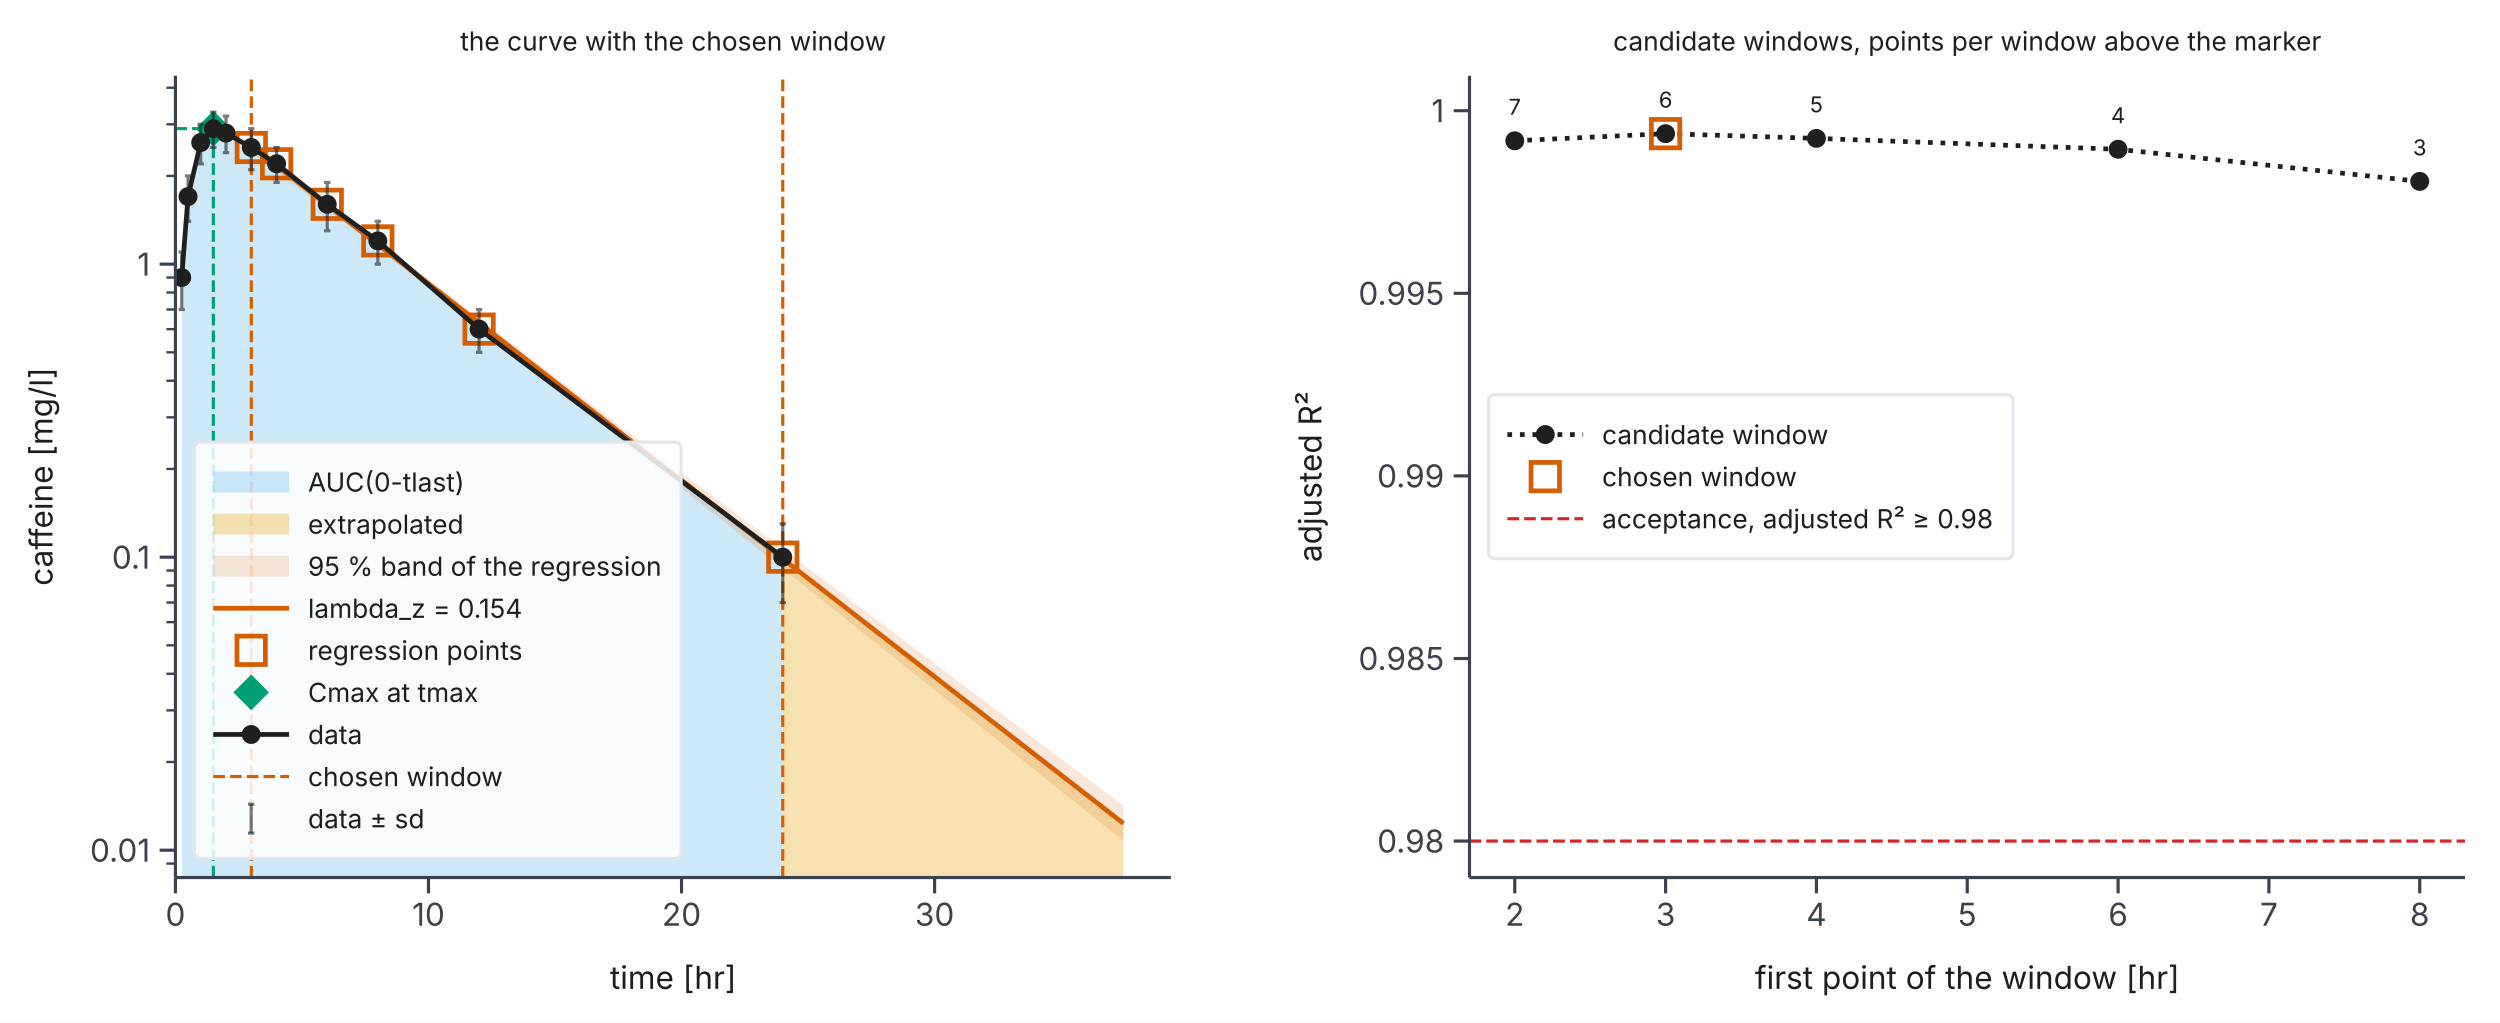
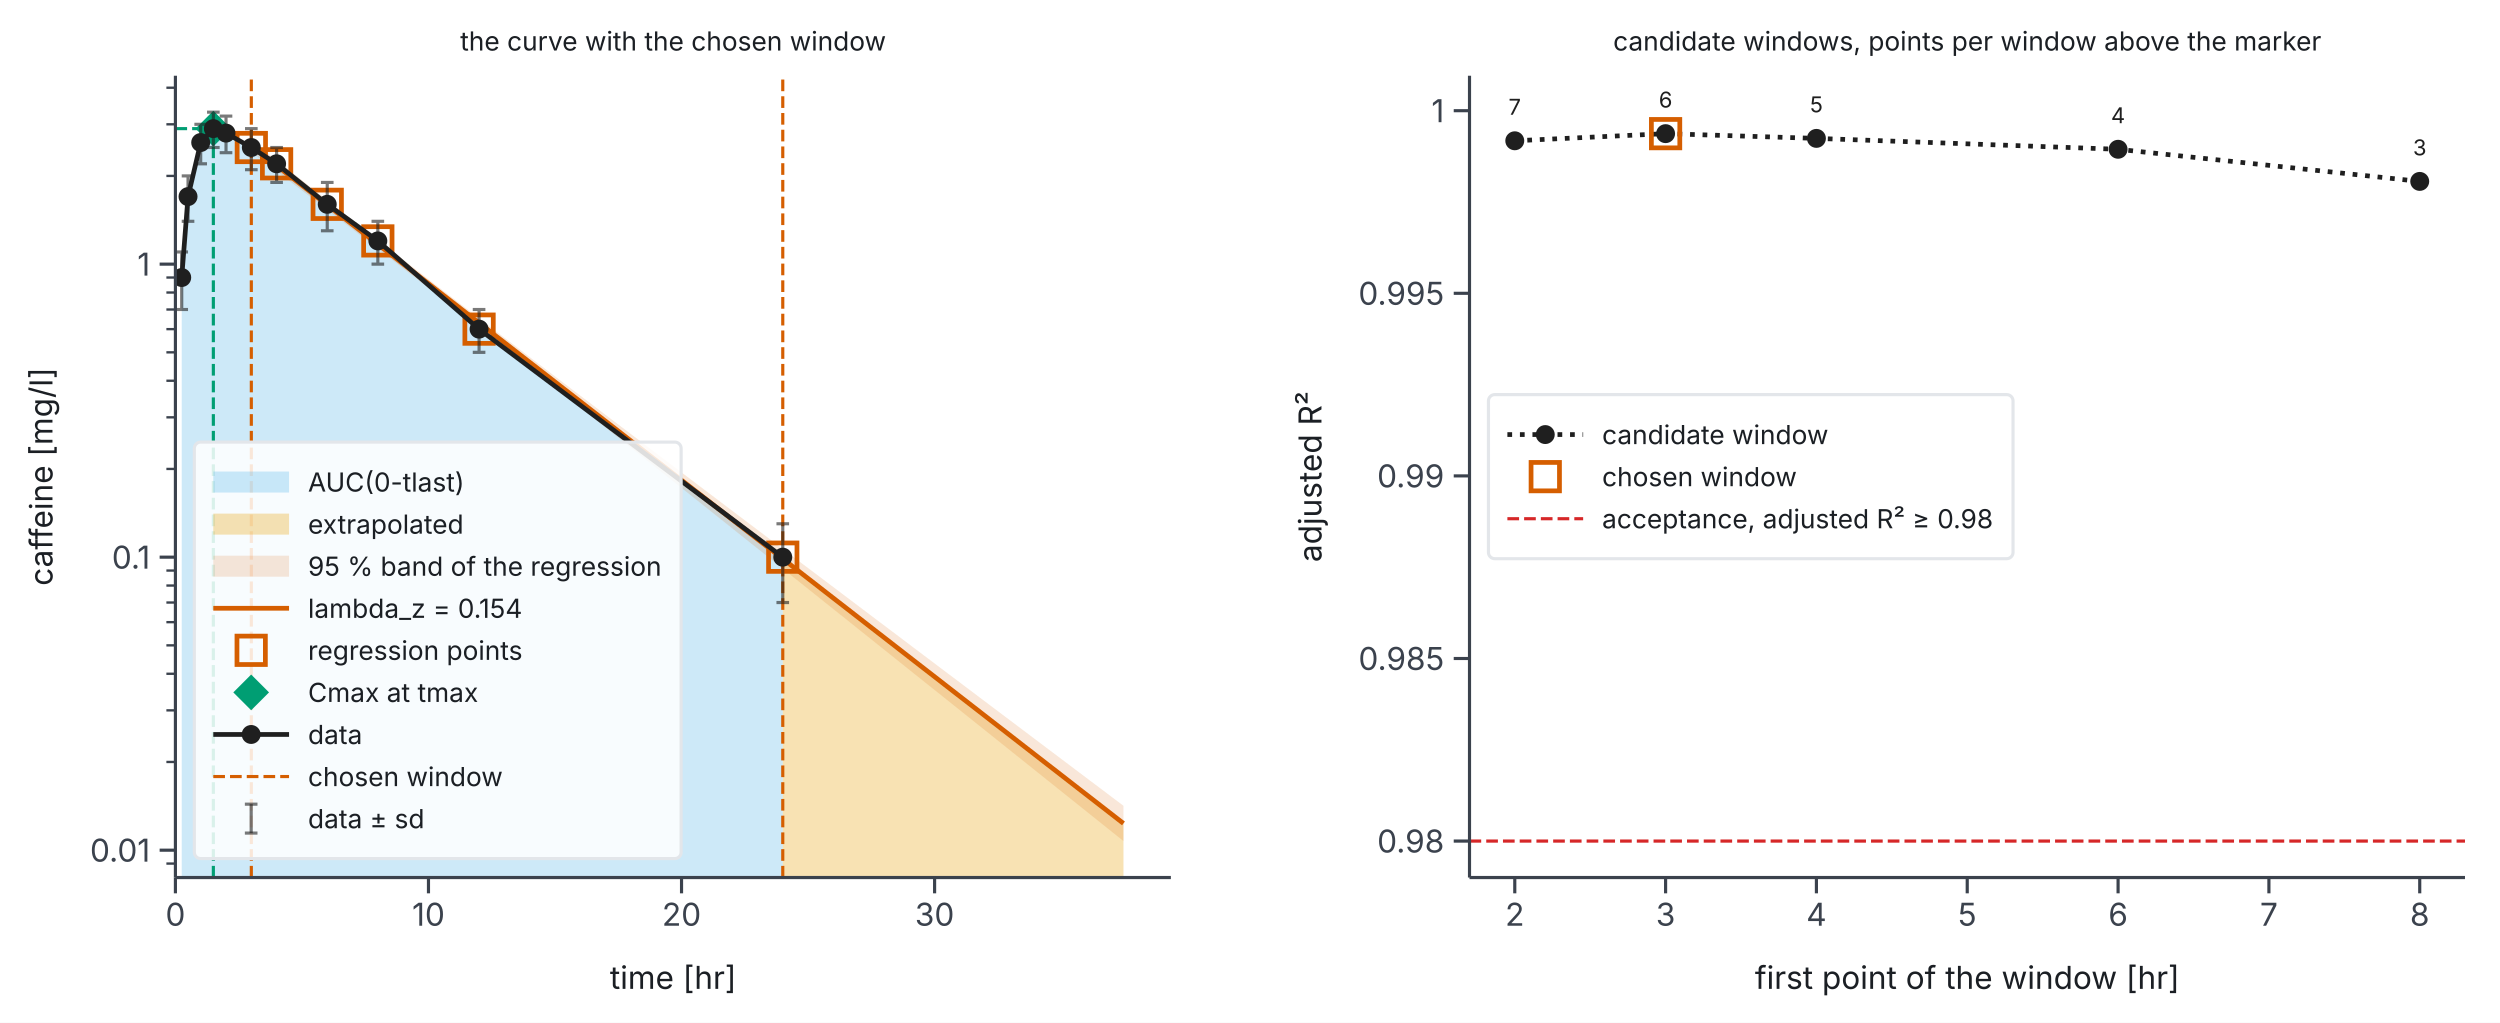
<svg xmlns="http://www.w3.org/2000/svg" width="792" height="324" viewBox="0 0 792 324" class="sbmlsim-figure" role="img" font-family="Inter, -apple-system, BlinkMacSystemFont, 'Segoe UI', Roboto, Helvetica, Arial, sans-serif">
  <defs>
-     <clipPath id="sbmlsim-9716cdf98c22-p0-clip-0">
+     <clipPath id="sbmlsim-7334666e91df-p0-clip-0">
      <rect x="47.57" y="16" width="315.37" height="254" />
    </clipPath>
-     <clipPath id="sbmlsim-9716cdf98c22-p1-clip-0">
+     <rect id="sbmlsim-7334666e91df-p0-marker-0" x="-4.5" y="-4.5" width="9" height="9" fill="none" stroke="#d55e00" stroke-width="1.5" />
+     <path id="sbmlsim-7334666e91df-p0-marker-1" d="M0 -4.95L-4.95 0L0 4.95L4.95 0Z" fill="#009e73" stroke="#009e73" stroke-width="1" />
+     <circle id="sbmlsim-7334666e91df-p0-marker-2" cx="0" cy="0" r="2.5" fill="#1f1f1f" stroke="#1f1f1f" stroke-width="1" />
+     <clipPath id="sbmlsim-7334666e91df-p1-clip-0">
      <rect x="55.52" y="16" width="315.37" height="254" />
    </clipPath>
+     <circle id="sbmlsim-7334666e91df-p1-marker-0" cx="0" cy="0" r="2.5" fill="#1f1f1f" stroke="#1f1f1f" stroke-width="1" />
+     <rect id="sbmlsim-7334666e91df-p1-marker-1" x="-4.5" y="-4.5" width="9" height="9" fill="none" stroke="#d55e00" stroke-width="1.5" />
  </defs>
  <g class="charton-background">
    <rect x="0" y="0" width="792" height="324" fill="#ffffff" />
  </g>
  <svg class="sbmlsim-plot" data-plot="p0" x="8" y="8" width="370" height="308" overflow="visible">
    <g class="charton-title">
      <text x="205.25" y="5" font-size="8.33" fill="#1b1f24" text-anchor="middle" dominant-baseline="middle">the curve with the chosen window</text>
    </g>
-     <g class="charton-plot" clip-path="url(#sbmlsim-9716cdf98c22-p0-clip-0)">
+     <g class="charton-plot" clip-path="url(#sbmlsim-7334666e91df-p0-clip-0)">
      <g class="sbmlsim-element sbmlsim-area" data-element="e0" data-legend="AUC(0-tlast)">
        <g class="charton-mark charton-mark-polygon">
          <path d="M49.57 79.92L51.57 54.28L55.58 37.15L59.59 32.75L63.6 34.17L71.62 38.73L79.63 43.89L95.67 56.73L111.7 68.32L143.77 96.27L239.98 168.51L239.98 270L143.77 270L111.7 270L95.67 270L79.63 270L71.62 270L63.6 270L59.59 270L55.58 270L51.57 270L49.57 270Z" fill="#56b4e9" opacity="0.3" />
        </g>
      </g>
      <g class="sbmlsim-element sbmlsim-area" data-element="e1" data-legend="extrapolated">
        <g class="charton-mark charton-mark-polygon">
          <path d="M239.98 168.51L242.18 170.22L244.38 171.93L246.58 173.64L248.79 175.35L250.99 177.06L253.19 178.77L255.4 180.48L257.6 182.19L259.8 183.9L262 185.61L264.21 187.33L266.41 189.04L268.61 190.75L270.81 192.46L273.02 194.17L275.22 195.88L277.42 197.59L279.63 199.3L281.83 201.01L284.03 202.72L286.23 204.43L288.44 206.15L290.64 207.86L292.84 209.57L295.05 211.28L297.25 212.99L299.45 214.7L301.65 216.41L303.86 218.12L306.06 219.83L308.26 221.54L310.47 223.25L312.67 224.96L314.87 226.68L317.07 228.39L319.28 230.1L321.48 231.81L323.68 233.52L325.89 235.23L328.09 236.94L330.29 238.65L332.49 240.36L334.7 242.07L336.9 243.78L339.1 245.5L341.31 247.21L343.51 248.92L345.71 250.63L347.91 252.34L347.91 270L345.71 270L343.51 270L341.31 270L339.1 270L336.9 270L334.7 270L332.49 270L330.29 270L328.09 270L325.89 270L323.68 270L321.48 270L319.28 270L317.07 270L314.87 270L312.67 270L310.47 270L308.26 270L306.06 270L303.86 270L301.65 270L299.45 270L297.25 270L295.05 270L292.84 270L290.64 270L288.44 270L286.23 270L284.03 270L281.83 270L279.63 270L277.42 270L275.22 270L273.02 270L270.81 270L268.61 270L266.41 270L264.21 270L262 270L259.8 270L257.6 270L255.4 270L253.19 270L250.99 270L248.79 270L246.58 270L244.38 270L242.18 270L239.98 270Z" fill="#e69f00" opacity="0.3" />
        </g>
      </g>
      <g class="sbmlsim-element sbmlsim-band" data-element="e2" data-legend="95 % band of the regression">
        <g class="charton-mark charton-mark-polygon">
          <path d="M71.62 36.4L75.11 39.17L78.61 41.94L82.11 44.71L85.61 47.48L89.1 50.24L92.6 53L96.1 55.75L99.6 58.5L103.09 61.25L106.59 63.99L110.09 66.73L113.59 69.46L117.08 72.19L120.58 74.92L124.08 77.64L127.58 80.35L131.07 83.06L134.57 85.76L138.07 88.46L141.57 91.15L145.06 93.84L148.56 96.53L152.06 99.21L155.56 101.88L159.05 104.56L162.55 107.23L166.05 109.89L169.54 112.56L173.04 115.22L176.54 117.88L180.04 120.54L183.53 123.2L187.03 125.85L190.53 128.5L194.03 131.15L197.52 133.8L201.02 136.45L204.52 139.1L208.02 141.75L211.51 144.39L215.01 147.04L218.51 149.68L222.01 152.33L225.5 154.97L229 157.61L232.5 160.25L236 162.89L239.49 165.54L242.99 168.18L246.49 170.82L249.99 173.46L253.48 176.09L256.98 178.73L260.48 181.37L263.98 184.01L267.47 186.65L270.97 189.29L274.47 191.92L277.97 194.56L281.46 197.2L284.96 199.83L288.46 202.47L291.95 205.11L295.45 207.74L298.95 210.38L302.45 213.02L305.94 215.65L309.44 218.29L312.94 220.92L316.44 223.56L319.93 226.19L323.43 228.83L326.93 231.46L330.43 234.1L333.92 236.73L337.42 239.37L340.92 242L344.42 244.64L347.91 247.27L347.91 258.45L344.42 255.66L340.92 252.86L337.42 250.06L333.92 247.26L330.43 244.46L326.93 241.67L323.43 238.87L319.93 236.07L316.44 233.27L312.94 230.48L309.44 227.68L305.94 224.88L302.45 222.08L298.95 219.29L295.45 216.49L291.95 213.69L288.46 210.9L284.96 208.1L281.46 205.31L277.97 202.51L274.47 199.71L270.97 196.92L267.47 194.12L263.98 191.33L260.48 188.53L256.98 185.74L253.48 182.95L249.99 180.15L246.49 177.36L242.99 174.57L239.49 171.77L236 168.98L232.5 166.19L229 163.4L225.5 160.61L222.01 157.82L218.51 155.03L215.01 152.24L211.51 149.45L208.02 146.67L204.52 143.88L201.02 141.1L197.52 138.31L194.03 135.53L190.53 132.75L187.03 129.97L183.53 127.19L180.04 124.41L176.54 121.64L173.04 118.87L169.54 116.09L166.05 113.33L162.55 110.56L159.05 107.8L155.56 105.04L152.06 102.28L148.56 99.53L145.06 96.78L141.57 94.04L138.07 91.3L134.57 88.57L131.07 85.84L127.58 83.11L124.08 80.39L120.58 77.68L117.08 74.97L113.59 72.26L110.09 69.57L106.59 66.87L103.09 64.18L99.6 61.5L96.1 58.81L92.6 56.14L89.1 53.46L85.61 50.79L82.11 48.12L78.61 45.46L75.11 42.8L71.62 40.13Z" fill="#d55e00" opacity="0.15" />
        </g>
      </g>
      <g class="sbmlsim-element sbmlsim-curve" data-element="e3" />
      <g class="sbmlsim-element sbmlsim-curve" data-element="e4" data-legend="lambda_z = 0.154">
        <g class="charton-mark charton-mark-path">
          <path d="M71.62 38.27L75.11 40.98L78.61 43.7L82.11 46.42L85.61 49.13L89.1 51.85L92.6 54.57L96.1 57.28L99.6 60L103.09 62.72L106.59 65.43L110.09 68.15L113.59 70.86L117.08 73.58L120.58 76.3L124.08 79.01L127.58 81.73L131.07 84.45L134.57 87.16L138.07 89.88L141.57 92.6L145.06 95.31L148.56 98.03L152.06 100.74L155.56 103.46L159.05 106.18L162.55 108.89L166.05 111.61L169.54 114.33L173.04 117.04L176.54 119.76L180.04 122.48L183.53 125.19L187.03 127.91L190.53 130.63L194.03 133.34L197.52 136.06L201.02 138.77L204.52 141.49L208.02 144.21L211.51 146.92L215.01 149.64L218.51 152.36L222.01 155.07L225.5 157.79L229 160.51L232.5 163.22L236 165.94L239.49 168.65L242.99 171.37L246.49 174.09L249.99 176.8L253.48 179.52L256.98 182.24L260.48 184.95L263.98 187.67L267.47 190.39L270.97 193.1L274.47 195.82L277.97 198.54L281.46 201.25L284.96 203.97L288.46 206.68L291.95 209.4L295.45 212.12L298.95 214.83L302.45 217.55L305.94 220.27L309.44 222.98L312.94 225.7L316.44 228.42L319.93 231.13L323.43 233.85L326.93 236.56L330.43 239.28L333.92 242L337.42 244.71L340.92 247.43L344.42 250.15L347.91 252.86" fill="none" stroke="#d55e00" stroke-width="1.5" stroke-linejoin="round" />
        </g>
      </g>
      <g class="sbmlsim-element sbmlsim-curve" data-element="e5" data-legend="regression points">
        <g class="charton-mark charton-mark-point">
-           <rect x="67.12" y="34.23" width="9" height="9" fill="none" stroke="#d55e00" stroke-width="1.5" />
-           <rect x="75.13" y="39.39" width="9" height="9" fill="none" stroke="#d55e00" stroke-width="1.5" />
-           <rect x="91.17" y="52.23" width="9" height="9" fill="none" stroke="#d55e00" stroke-width="1.5" />
-           <rect x="107.2" y="63.82" width="9" height="9" fill="none" stroke="#d55e00" stroke-width="1.5" />
-           <rect x="139.27" y="91.77" width="9" height="9" fill="none" stroke="#d55e00" stroke-width="1.5" />
-           <rect x="235.48" y="164.01" width="9" height="9" fill="none" stroke="#d55e00" stroke-width="1.5" />
+           <use href="#sbmlsim-7334666e91df-p0-marker-0" x="71.62" y="38.73" />
+           <use href="#sbmlsim-7334666e91df-p0-marker-0" x="79.63" y="43.89" />
+           <use href="#sbmlsim-7334666e91df-p0-marker-0" x="95.67" y="56.73" />
+           <use href="#sbmlsim-7334666e91df-p0-marker-0" x="111.7" y="68.32" />
+           <use href="#sbmlsim-7334666e91df-p0-marker-0" x="143.77" y="96.27" />
+           <use href="#sbmlsim-7334666e91df-p0-marker-0" x="239.98" y="168.51" />
        </g>
      </g>
      <g class="sbmlsim-element sbmlsim-rule" data-element="e6" data-legend="chosen window">
        <g class="charton-mark charton-mark-path">
          <path d="M71.62 270L71.62 16" fill="none" stroke="#d55e00" stroke-width="1" stroke-dasharray="3.7 1.6" stroke-linejoin="round" />
        </g>
      </g>
      <g class="sbmlsim-element sbmlsim-rule" data-element="e7" data-legend="chosen window">
        <g class="charton-mark charton-mark-path">
          <path d="M239.98 270L239.98 16" fill="none" stroke="#d55e00" stroke-width="1" stroke-dasharray="3.7 1.6" stroke-linejoin="round" />
        </g>
      </g>
      <g class="sbmlsim-element sbmlsim-curve" data-element="e8">
        <g class="charton-mark charton-mark-path">
          <path d="M47.57 32.75L59.59 32.75" fill="none" stroke="#009e73" stroke-width="1" stroke-dasharray="3.7 1.6" stroke-linejoin="round" />
        </g>
      </g>
      <g class="sbmlsim-element sbmlsim-curve" data-element="e9">
        <g class="charton-mark charton-mark-path">
          <path d="M59.59 270L59.59 32.75" fill="none" stroke="#009e73" stroke-width="1" stroke-dasharray="3.7 1.6" stroke-linejoin="round" />
        </g>
      </g>
      <g class="sbmlsim-element sbmlsim-curve" data-element="e10" data-legend="Cmax at tmax">
        <g class="charton-mark charton-mark-point">
-           <path d="M59.59 27.8L54.64 32.75L59.59 37.7L64.54 32.75Z" fill="#009e73" stroke="#009e73" stroke-width="1" />
+           <use href="#sbmlsim-7334666e91df-p0-marker-1" x="59.59" y="32.75" />
        </g>
      </g>
      <g class="sbmlsim-element sbmlsim-curve" data-element="e11" data-legend="data ± sd">
        <g class="charton-mark charton-mark-path">
-           <path d="M49.57 90.05L49.57 71.83M48.57 90.05L50.57 90.05M48.57 71.83L50.57 71.83M51.57 62.11L51.57 47.73M50.57 62.11L52.57 62.11M50.57 47.73L52.57 47.73M55.58 43.89L55.58 31.38M54.58 43.89L56.58 43.89M54.58 31.38L56.58 31.38M59.59 38.73L59.59 27.54M58.59 38.73L60.59 38.73M58.59 27.54L60.59 27.54M63.6 40.38L63.6 28.78M62.6 40.38L64.6 40.38M62.6 28.78L64.6 28.78M71.62 45.76L71.62 32.75M70.62 45.76L72.62 45.76M70.62 32.75L72.62 32.75M79.63 49.8L79.63 38.73M78.63 49.8L80.63 49.8M78.63 38.73L80.63 38.73M95.67 65.1L95.67 49.8M94.67 65.1L96.67 65.1M94.67 49.8L96.67 49.8M111.7 75.68L111.7 62.11M110.7 75.68L112.7 75.68M110.7 62.11L112.7 62.11M143.77 103.62L143.77 90.05M142.77 103.62L144.77 103.62M142.77 90.05L144.77 90.05M239.98 182.88L239.98 157.93M238.98 182.88L240.98 182.88M238.98 157.93L240.98 157.93" fill="none" stroke="#1f1f1f" stroke-width="1" stroke-linejoin="round" opacity="0.6" />
+           <path d="M49.57 90.05L49.57 71.83M47.57 90.05L51.57 90.05M47.57 71.83L51.57 71.83M51.57 62.11L51.57 47.73M49.57 62.11L53.57 62.11M49.57 47.73L53.57 47.73M55.58 43.89L55.58 31.38M53.58 43.89L57.58 43.89M53.58 31.38L57.58 31.38M59.59 38.73L59.59 27.54M57.59 38.73L61.59 38.73M57.59 27.54L61.59 27.54M63.6 40.38L63.6 28.78M61.6 40.38L65.6 40.38M61.6 28.78L65.6 28.78M71.62 45.76L71.62 32.75M69.62 45.76L73.62 45.76M69.62 32.75L73.62 32.75M79.63 49.8L79.63 38.73M77.63 49.8L81.63 49.8M77.63 38.73L81.63 38.73M95.67 65.1L95.67 49.8M93.67 65.1L97.67 65.1M93.67 49.8L97.67 49.8M111.7 75.68L111.7 62.11M109.7 75.68L113.7 75.68M109.7 62.11L113.7 62.11M143.77 103.62L143.77 90.05M141.77 103.62L145.77 103.62M141.77 90.05L145.77 90.05M239.98 182.88L239.98 157.93M237.98 182.88L241.98 182.88M237.98 157.93L241.98 157.93" fill="none" stroke="#1f1f1f" stroke-width="1" stroke-linejoin="round" opacity="0.6" />
        </g>
      </g>
      <g class="sbmlsim-element sbmlsim-curve" data-element="e12" data-legend="data">
        <g class="charton-mark charton-mark-path">
          <path d="M49.57 79.92L51.57 54.28L55.58 37.15L59.59 32.75L63.6 34.17L71.62 38.73L79.63 43.89L95.67 56.73L111.7 68.32L143.77 96.27L239.98 168.51" fill="none" stroke="#1f1f1f" stroke-width="1.5" stroke-linejoin="round" />
        </g>
        <g class="charton-mark charton-mark-point">
-           <circle cx="49.57" cy="79.92" r="2.5" fill="#1f1f1f" stroke="#1f1f1f" stroke-width="1" />
-           <circle cx="51.57" cy="54.28" r="2.5" fill="#1f1f1f" stroke="#1f1f1f" stroke-width="1" />
-           <circle cx="55.58" cy="37.15" r="2.5" fill="#1f1f1f" stroke="#1f1f1f" stroke-width="1" />
-           <circle cx="59.59" cy="32.75" r="2.5" fill="#1f1f1f" stroke="#1f1f1f" stroke-width="1" />
-           <circle cx="63.6" cy="34.17" r="2.5" fill="#1f1f1f" stroke="#1f1f1f" stroke-width="1" />
-           <circle cx="71.62" cy="38.73" r="2.5" fill="#1f1f1f" stroke="#1f1f1f" stroke-width="1" />
-           <circle cx="79.63" cy="43.89" r="2.5" fill="#1f1f1f" stroke="#1f1f1f" stroke-width="1" />
-           <circle cx="95.67" cy="56.73" r="2.5" fill="#1f1f1f" stroke="#1f1f1f" stroke-width="1" />
-           <circle cx="111.7" cy="68.32" r="2.5" fill="#1f1f1f" stroke="#1f1f1f" stroke-width="1" />
-           <circle cx="143.77" cy="96.27" r="2.5" fill="#1f1f1f" stroke="#1f1f1f" stroke-width="1" />
-           <circle cx="239.98" cy="168.51" r="2.5" fill="#1f1f1f" stroke="#1f1f1f" stroke-width="1" />
+           <use href="#sbmlsim-7334666e91df-p0-marker-2" x="49.57" y="79.92" />
+           <use href="#sbmlsim-7334666e91df-p0-marker-2" x="51.57" y="54.28" />
+           <use href="#sbmlsim-7334666e91df-p0-marker-2" x="55.58" y="37.15" />
+           <use href="#sbmlsim-7334666e91df-p0-marker-2" x="59.59" y="32.75" />
+           <use href="#sbmlsim-7334666e91df-p0-marker-2" x="63.6" y="34.17" />
+           <use href="#sbmlsim-7334666e91df-p0-marker-2" x="71.62" y="38.73" />
+           <use href="#sbmlsim-7334666e91df-p0-marker-2" x="79.63" y="43.89" />
+           <use href="#sbmlsim-7334666e91df-p0-marker-2" x="95.67" y="56.73" />
+           <use href="#sbmlsim-7334666e91df-p0-marker-2" x="111.7" y="68.32" />
+           <use href="#sbmlsim-7334666e91df-p0-marker-2" x="143.77" y="96.27" />
+           <use href="#sbmlsim-7334666e91df-p0-marker-2" x="239.98" y="168.51" />
        </g>
      </g>
    </g>
    <g class="charton-axis charton-axis-x" data-axis="x">
      <g class="charton-axis-line">
        <path d="M47.57 270L362.93 270" fill="none" stroke="#3b424d" stroke-width="1" stroke-linejoin="round" />
      </g>
      <g class="charton-tick">
        <path d="M47.57 270L47.57 275" fill="none" stroke="#3b424d" stroke-width="1" stroke-linejoin="round" />
        <path d="M127.74 270L127.74 275" fill="none" stroke="#3b424d" stroke-width="1" stroke-linejoin="round" />
        <path d="M207.91 270L207.91 275" fill="none" stroke="#3b424d" stroke-width="1" stroke-linejoin="round" />
        <path d="M288.08 270L288.08 275" fill="none" stroke="#3b424d" stroke-width="1" stroke-linejoin="round" />
      </g>
      <g class="charton-tick-label">
        <text x="47.57" y="278" font-size="10" fill="#3b424d" text-anchor="middle" dominant-baseline="hanging">0</text>
        <text x="127.74" y="278" font-size="10" fill="#3b424d" text-anchor="middle" dominant-baseline="hanging">10</text>
        <text x="207.91" y="278" font-size="10" fill="#3b424d" text-anchor="middle" dominant-baseline="hanging">20</text>
        <text x="288.08" y="278" font-size="10" fill="#3b424d" text-anchor="middle" dominant-baseline="hanging">30</text>
      </g>
      <g class="charton-axis-title">
        <text x="205.25" y="298" font-size="10" fill="#1b1f24" text-anchor="middle" dominant-baseline="hanging">time [hr]</text>
      </g>
    </g>
    <g class="charton-axis charton-axis-y" data-axis="y">
      <g class="charton-axis-line">
        <path d="M47.57 16L47.57 270" fill="none" stroke="#3b424d" stroke-width="1" stroke-linejoin="round" />
      </g>
      <g class="charton-tick-label">
        <text x="39.57" y="261.34" font-size="10" fill="#3b424d" text-anchor="end" dominant-baseline="central">0.01</text>
        <text x="39.57" y="168.51" font-size="10" fill="#3b424d" text-anchor="end" dominant-baseline="central">0.1</text>
        <text x="39.57" y="75.68" font-size="10" fill="#3b424d" text-anchor="end" dominant-baseline="central">1</text>
      </g>
      <g class="charton-tick sbmlsim-ticks" stroke="#3b424d">
        <path d="M47.57 261.34H42.57M47.57 168.51H42.57M47.57 75.68H42.57" stroke-width="1" />
        <path d="M47.57 265.58H44.71M47.57 233.39H44.71M47.57 217.04H44.71M47.57 205.45H44.71M47.57 196.45H44.71M47.57 189.1H44.71M47.57 182.88H44.71M47.57 177.5H44.71M47.57 172.75H44.71M47.57 140.56H44.71M47.57 124.21H44.71M47.57 112.62H44.71M47.57 103.62H44.71M47.57 96.27H44.71M47.57 90.05H44.71M47.57 84.67H44.71M47.57 79.92H44.71M47.57 47.73H44.71M47.57 31.38H44.71M47.57 19.79H44.71" stroke-width="0.75" />
      </g>
      <g class="charton-axis-title">
        <text x="5" y="143" font-size="10" fill="#1b1f24" text-anchor="middle" dominant-baseline="middle" transform="rotate(-90 5 143)">caffeine [mg/l]</text>
      </g>
    </g>
  </svg>
  <svg class="sbmlsim-plot" data-plot="p1" x="410.02" y="8" width="374" height="308" overflow="visible">
    <g class="charton-title">
      <text x="213.2" y="5" font-size="8.33" fill="#1b1f24" text-anchor="middle" dominant-baseline="middle">candidate windows, points per window above the marker</text>
    </g>
-     <g class="charton-plot" clip-path="url(#sbmlsim-9716cdf98c22-p1-clip-0)">
+     <g class="charton-plot" clip-path="url(#sbmlsim-7334666e91df-p1-clip-0)">
      <g class="sbmlsim-element sbmlsim-curve" data-element="e13" data-legend="candidate window">
        <g class="charton-mark charton-mark-path">
          <path d="M69.86 36.6L117.64 34.34L165.42 35.84L260.99 39.29L356.55 49.47" fill="none" stroke="#1f1f1f" stroke-width="1.5" stroke-dasharray="1.5 2.47" stroke-linejoin="round" />
        </g>
        <g class="charton-mark charton-mark-point">
-           <circle cx="69.86" cy="36.6" r="2.5" fill="#1f1f1f" stroke="#1f1f1f" stroke-width="1" />
-           <circle cx="117.64" cy="34.34" r="2.5" fill="#1f1f1f" stroke="#1f1f1f" stroke-width="1" />
-           <circle cx="165.42" cy="35.84" r="2.5" fill="#1f1f1f" stroke="#1f1f1f" stroke-width="1" />
-           <circle cx="260.99" cy="39.29" r="2.5" fill="#1f1f1f" stroke="#1f1f1f" stroke-width="1" />
-           <circle cx="356.55" cy="49.47" r="2.5" fill="#1f1f1f" stroke="#1f1f1f" stroke-width="1" />
+           <use href="#sbmlsim-7334666e91df-p1-marker-0" x="69.86" y="36.6" />
+           <use href="#sbmlsim-7334666e91df-p1-marker-0" x="117.64" y="34.34" />
+           <use href="#sbmlsim-7334666e91df-p1-marker-0" x="165.42" y="35.84" />
+           <use href="#sbmlsim-7334666e91df-p1-marker-0" x="260.99" y="39.29" />
+           <use href="#sbmlsim-7334666e91df-p1-marker-0" x="356.55" y="49.47" />
        </g>
      </g>
      <g class="sbmlsim-element sbmlsim-curve" data-element="e14" data-legend="chosen window">
        <g class="charton-mark charton-mark-point">
-           <rect x="113.14" y="29.84" width="9" height="9" fill="none" stroke="#d55e00" stroke-width="1.5" />
+           <use href="#sbmlsim-7334666e91df-p1-marker-1" x="117.64" y="34.34" />
        </g>
      </g>
      <g class="sbmlsim-element sbmlsim-rule" data-element="e15" data-legend="acceptance, adjusted R² ≥ 0.98">
        <g class="charton-mark charton-mark-path">
          <path d="M55.52 258.45L370.89 258.45" fill="none" stroke="#d62728" stroke-width="1" stroke-dasharray="3.7 1.6" stroke-linejoin="round" />
        </g>
      </g>
      <g class="sbmlsim-element sbmlsim-text" data-element="e16" />
      <g class="sbmlsim-element sbmlsim-text" data-element="e17" />
      <g class="sbmlsim-element sbmlsim-text" data-element="e18" />
      <g class="sbmlsim-element sbmlsim-text" data-element="e19" />
      <g class="sbmlsim-element sbmlsim-text" data-element="e20" />
    </g>
    <g class="sbmlsim-element sbmlsim-text sbmlsim-unclipped" data-element="e16">
      <g transform="translate(55.52 16)">
        <g transform="translate(12.37 7.08)">
          <text x="1.96" y="5.27" font-size="6.94" fill="#1f1f1f" text-anchor="middle">7</text>
        </g>
      </g>
    </g>
    <g class="sbmlsim-element sbmlsim-text sbmlsim-unclipped" data-element="e17">
      <g transform="translate(55.52 16)">
        <g transform="translate(59.97 4.81)">
          <text x="2.15" y="5.27" font-size="6.94" fill="#1f1f1f" text-anchor="middle">6</text>
        </g>
      </g>
    </g>
    <g class="sbmlsim-element sbmlsim-text sbmlsim-unclipped" data-element="e18">
      <g transform="translate(55.52 16)">
        <g transform="translate(107.84 6.32)">
          <text x="2.06" y="5.27" font-size="6.94" fill="#1f1f1f" text-anchor="middle">5</text>
        </g>
      </g>
    </g>
    <g class="sbmlsim-element sbmlsim-text sbmlsim-unclipped" data-element="e19">
      <g transform="translate(55.52 16)">
        <g transform="translate(203.22 9.77)">
          <text x="2.24" y="5.27" font-size="6.94" fill="#1f1f1f" text-anchor="middle">4</text>
        </g>
      </g>
    </g>
    <g class="sbmlsim-element sbmlsim-text sbmlsim-unclipped" data-element="e20">
      <g transform="translate(55.52 16)">
        <g transform="translate(298.89 19.95)">
          <text x="2.14" y="5.27" font-size="6.94" fill="#1f1f1f" text-anchor="middle">3</text>
        </g>
      </g>
    </g>
    <g class="charton-axis charton-axis-x" data-axis="x">
      <g class="charton-axis-line">
        <path d="M55.52 270L370.89 270" fill="none" stroke="#3b424d" stroke-width="1" stroke-linejoin="round" />
      </g>
      <g class="charton-tick">
        <path d="M69.86 270L69.86 275" fill="none" stroke="#3b424d" stroke-width="1" stroke-linejoin="round" />
        <path d="M117.64 270L117.64 275" fill="none" stroke="#3b424d" stroke-width="1" stroke-linejoin="round" />
        <path d="M165.42 270L165.42 275" fill="none" stroke="#3b424d" stroke-width="1" stroke-linejoin="round" />
        <path d="M213.2 270L213.2 275" fill="none" stroke="#3b424d" stroke-width="1" stroke-linejoin="round" />
        <path d="M260.99 270L260.99 275" fill="none" stroke="#3b424d" stroke-width="1" stroke-linejoin="round" />
        <path d="M308.77 270L308.77 275" fill="none" stroke="#3b424d" stroke-width="1" stroke-linejoin="round" />
        <path d="M356.55 270L356.55 275" fill="none" stroke="#3b424d" stroke-width="1" stroke-linejoin="round" />
      </g>
      <g class="charton-tick-label">
        <text x="69.86" y="278" font-size="10" fill="#3b424d" text-anchor="middle" dominant-baseline="hanging">2</text>
        <text x="117.64" y="278" font-size="10" fill="#3b424d" text-anchor="middle" dominant-baseline="hanging">3</text>
        <text x="165.42" y="278" font-size="10" fill="#3b424d" text-anchor="middle" dominant-baseline="hanging">4</text>
        <text x="213.2" y="278" font-size="10" fill="#3b424d" text-anchor="middle" dominant-baseline="hanging">5</text>
        <text x="260.99" y="278" font-size="10" fill="#3b424d" text-anchor="middle" dominant-baseline="hanging">6</text>
        <text x="308.77" y="278" font-size="10" fill="#3b424d" text-anchor="middle" dominant-baseline="hanging">7</text>
        <text x="356.55" y="278" font-size="10" fill="#3b424d" text-anchor="middle" dominant-baseline="hanging">8</text>
      </g>
      <g class="charton-axis-title">
        <text x="213.2" y="298" font-size="10" fill="#1b1f24" text-anchor="middle" dominant-baseline="hanging">first point of the window [hr]</text>
      </g>
    </g>
    <g class="charton-axis charton-axis-y" data-axis="y">
      <g class="charton-axis-line">
        <path d="M55.52 16L55.52 270" fill="none" stroke="#3b424d" stroke-width="1" stroke-linejoin="round" />
      </g>
      <g class="charton-tick">
        <path d="M55.52 258.45L50.52 258.45" fill="none" stroke="#3b424d" stroke-width="1" stroke-linejoin="round" />
        <path d="M55.52 200.61L50.52 200.61" fill="none" stroke="#3b424d" stroke-width="1" stroke-linejoin="round" />
        <path d="M55.52 142.76L50.52 142.76" fill="none" stroke="#3b424d" stroke-width="1" stroke-linejoin="round" />
        <path d="M55.52 84.92L50.52 84.92" fill="none" stroke="#3b424d" stroke-width="1" stroke-linejoin="round" />
        <path d="M55.52 27.07L50.52 27.07" fill="none" stroke="#3b424d" stroke-width="1" stroke-linejoin="round" />
      </g>
      <g class="charton-tick-label">
        <text x="47.52" y="258.45" font-size="10" fill="#3b424d" text-anchor="end" dominant-baseline="central">0.98</text>
        <text x="47.52" y="200.61" font-size="10" fill="#3b424d" text-anchor="end" dominant-baseline="central">0.985</text>
        <text x="47.52" y="142.76" font-size="10" fill="#3b424d" text-anchor="end" dominant-baseline="central">0.99</text>
        <text x="47.52" y="84.92" font-size="10" fill="#3b424d" text-anchor="end" dominant-baseline="central">0.995</text>
        <text x="47.52" y="27.07" font-size="10" fill="#3b424d" text-anchor="end" dominant-baseline="central">1</text>
      </g>
      <g class="charton-axis-title">
        <text x="5" y="143" font-size="10" fill="#1b1f24" text-anchor="middle" dominant-baseline="middle" transform="rotate(-90 5 143)">adjusted R²</text>
      </g>
    </g>
  </svg>
  <g class="sbmlsim-legend" data-plot="p0">
    <rect class="sbmlsim-legend-frame" x="61.57" y="140.05" width="154.21" height="131.95" rx="2" fill="#ffffff" fill-opacity="0.85" stroke="#e3e6ea" stroke-width="1" />
    <g class="sbmlsim-legend-entry" data-legend="AUC(0-tlast)">
      <g class="sbmlsim-legend-swatch" transform="translate(67.57 152.71)">
        <rect x="0" y="-3.33" width="24" height="6.66" fill="#56b4e9" fill-opacity="0.3" />
      </g>
      <text class="sbmlsim-legend-label" x="97.57" y="152.71" font-size="8.33" fill="#1b1f24" dominant-baseline="central">AUC(0-tlast)</text>
    </g>
    <g class="sbmlsim-legend-entry" data-legend="extrapolated">
      <g class="sbmlsim-legend-swatch" transform="translate(67.57 166.04)">
        <rect x="0" y="-3.33" width="24" height="6.66" fill="#e69f00" fill-opacity="0.3" />
      </g>
      <text class="sbmlsim-legend-label" x="97.57" y="166.04" font-size="8.33" fill="#1b1f24" dominant-baseline="central">extrapolated</text>
    </g>
    <g class="sbmlsim-legend-entry" data-legend="95 % band of the regression">
      <g class="sbmlsim-legend-swatch" transform="translate(67.57 179.37)">
        <rect x="0" y="-3.33" width="24" height="6.66" fill="#d55e00" fill-opacity="0.15" />
      </g>
      <text class="sbmlsim-legend-label" x="97.57" y="179.37" font-size="8.33" fill="#1b1f24" dominant-baseline="central">95 % band of the regression</text>
    </g>
    <g class="sbmlsim-legend-entry" data-legend="lambda_z = 0.154">
      <g class="sbmlsim-legend-swatch" transform="translate(67.57 192.7)">
        <path d="M0 0L24 0" fill="none" stroke="#d55e00" stroke-width="1.5" />
      </g>
      <text class="sbmlsim-legend-label" x="97.57" y="192.7" font-size="8.33" fill="#1b1f24" dominant-baseline="central">lambda_z = 0.154</text>
    </g>
    <g class="sbmlsim-legend-entry" data-legend="regression points">
      <g class="sbmlsim-legend-swatch" transform="translate(67.57 206.02)">
        <rect x="7.5" y="-4.5" width="9" height="9" fill="none" stroke="#d55e00" stroke-width="1.5" />
      </g>
      <text class="sbmlsim-legend-label" x="97.57" y="206.02" font-size="8.33" fill="#1b1f24" dominant-baseline="central">regression points</text>
    </g>
    <g class="sbmlsim-legend-entry" data-legend="Cmax at tmax">
      <g class="sbmlsim-legend-swatch" transform="translate(67.57 219.35)">
        <path d="M12 -4.95L7.05 0L12 4.95L16.95 0Z" fill="#009e73" stroke="#009e73" stroke-width="1" />
      </g>
      <text class="sbmlsim-legend-label" x="97.57" y="219.35" font-size="8.33" fill="#1b1f24" dominant-baseline="central">Cmax at tmax</text>
    </g>
    <g class="sbmlsim-legend-entry" data-legend="data">
      <g class="sbmlsim-legend-swatch" transform="translate(67.57 232.68)">
        <path d="M0 0L24 0" fill="none" stroke="#1f1f1f" stroke-width="1.5" />
        <circle cx="12" cy="0" r="2.5" fill="#1f1f1f" stroke="#1f1f1f" stroke-width="1" />
      </g>
      <text class="sbmlsim-legend-label" x="97.57" y="232.68" font-size="8.33" fill="#1b1f24" dominant-baseline="central">data</text>
    </g>
    <g class="sbmlsim-legend-entry" data-legend="chosen window">
      <g class="sbmlsim-legend-swatch" transform="translate(67.57 246.01)">
        <path d="M0 0L24 0" fill="none" stroke="#d55e00" stroke-width="1" stroke-dasharray="3.7 1.6" />
      </g>
      <text class="sbmlsim-legend-label" x="97.57" y="246.01" font-size="8.33" fill="#1b1f24" dominant-baseline="central">chosen window</text>
    </g>
    <g class="sbmlsim-legend-entry" data-legend="data ± sd">
      <g class="sbmlsim-legend-swatch" transform="translate(67.57 259.34)">
        <path d="M12 -4.58L12 4.58" fill="none" stroke="#1f1f1f" stroke-width="1" opacity="0.6" />
-         <path d="M11 -4.58L13 -4.58" fill="none" stroke="#1f1f1f" stroke-width="1" opacity="0.6" />
-         <path d="M11 4.58L13 4.58" fill="none" stroke="#1f1f1f" stroke-width="1" opacity="0.6" />
+         <path d="M10 -4.58L14 -4.58" fill="none" stroke="#1f1f1f" stroke-width="1" opacity="0.6" />
+         <path d="M10 4.58L14 4.58" fill="none" stroke="#1f1f1f" stroke-width="1" opacity="0.6" />
      </g>
      <text class="sbmlsim-legend-label" x="97.57" y="259.34" font-size="8.33" fill="#1b1f24" dominant-baseline="central">data ± sd</text>
    </g>
  </g>
  <g class="sbmlsim-legend" data-plot="p1">
    <rect class="sbmlsim-legend-frame" x="471.54" y="125.01" width="166.19" height="51.98" rx="2" fill="#ffffff" fill-opacity="0.85" stroke="#e3e6ea" stroke-width="1" />
    <g class="sbmlsim-legend-entry" data-legend="candidate window">
      <g class="sbmlsim-legend-swatch" transform="translate(477.54 137.67)">
        <path d="M0 0L24 0" fill="none" stroke="#1f1f1f" stroke-width="1.5" stroke-dasharray="1.5 2.47" />
        <circle cx="12" cy="0" r="2.5" fill="#1f1f1f" stroke="#1f1f1f" stroke-width="1" />
      </g>
      <text class="sbmlsim-legend-label" x="507.54" y="137.67" font-size="8.33" fill="#1b1f24" dominant-baseline="central">candidate window</text>
    </g>
    <g class="sbmlsim-legend-entry" data-legend="chosen window">
      <g class="sbmlsim-legend-swatch" transform="translate(477.54 151)">
        <rect x="7.5" y="-4.5" width="9" height="9" fill="none" stroke="#d55e00" stroke-width="1.5" />
      </g>
      <text class="sbmlsim-legend-label" x="507.54" y="151" font-size="8.33" fill="#1b1f24" dominant-baseline="central">chosen window</text>
    </g>
    <g class="sbmlsim-legend-entry" data-legend="acceptance, adjusted R² ≥ 0.98">
      <g class="sbmlsim-legend-swatch" transform="translate(477.54 164.33)">
        <path d="M0 0L24 0" fill="none" stroke="#d62728" stroke-width="1" stroke-dasharray="3.7 1.6" />
      </g>
      <text class="sbmlsim-legend-label" x="507.54" y="164.33" font-size="8.33" fill="#1b1f24" dominant-baseline="central">acceptance, adjusted R² ≥ 0.98</text>
    </g>
  </g>
</svg>
